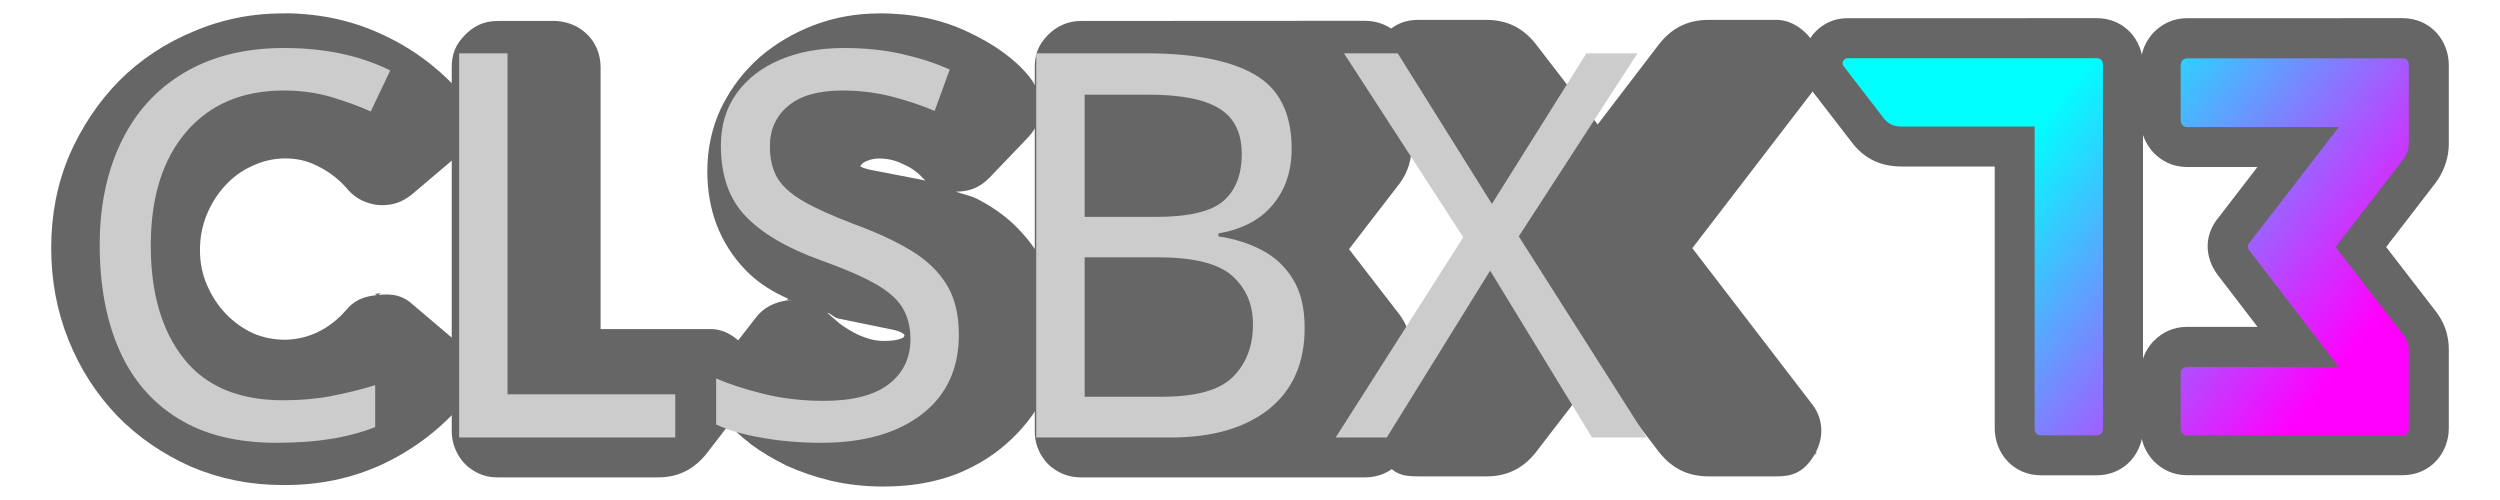
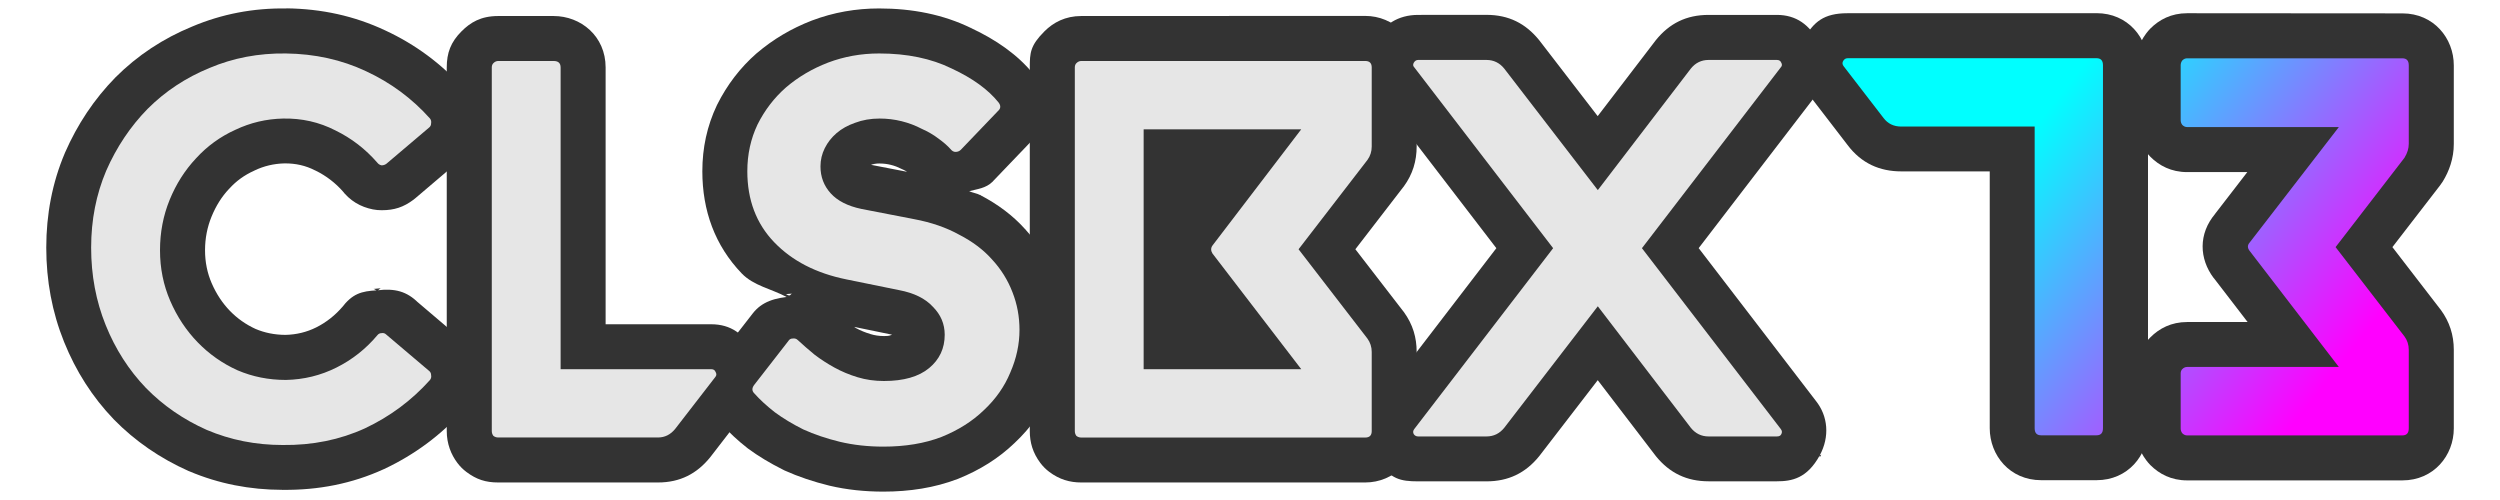
<svg xmlns="http://www.w3.org/2000/svg" xmlns:xlink="http://www.w3.org/1999/xlink" width="500" height="100" viewBox="0 0 132.292 26.458" version="1.1" id="svg8">
  <defs id="defs2">
    <linearGradient id="linearGradient925">
      <stop style="stop-color:#00ffff;stop-opacity:1" offset="0" id="stop921" />
      <stop style="stop-color:#ff00ff;stop-opacity:1" offset="1" id="stop923" />
    </linearGradient>
    <linearGradient xlink:href="#linearGradient925" id="linearGradient927" x1="-2.428" y1="-79.185" x2="3.557" y2="-74.454" gradientUnits="userSpaceOnUse" />
    <linearGradient xlink:href="#linearGradient925" id="linearGradient929" gradientUnits="userSpaceOnUse" x1="-2.428" y1="-79.185" x2="3.557" y2="-74.454" />
    <linearGradient xlink:href="#linearGradient925" id="linearGradient931" gradientUnits="userSpaceOnUse" x1="-2.428" y1="-79.185" x2="3.557" y2="-74.454" />
  </defs>
  <g id="layer1">
-     <g id="g948" transform="translate(44.2795,82.23502)">
-       <g id="g891" style="opacity:0.998;fill:#666666" transform="matrix(2.689391,0,0,2.689391,69.91818,137.4186)">
-         <g aria-label="CLSBX" id="text883" style="font-size:10.583px;line-height:1.25;font-family:Abel;-inkscape-font-specification:Abel;letter-spacing:0px;word-spacing:0px;fill:#666666;stroke-width:0.265">
-           <path d="m -36.828,-81.41 c -0.643,-0.009 -1.243,0.107 -1.816,0.35 -0.557,0.229 -1.05,0.552 -1.477,0.979 -0.409,0.418 -0.732,0.903 -0.973,1.451 a 0.787,0.787 0 0 0 -0.004,0.01 c -0.242,0.572 -0.357,1.18 -0.357,1.82 0,0.638 0.111,1.245 0.342,1.818 0.226,0.562 0.544,1.059 0.961,1.494 0.412,0.421 0.895,0.749 1.439,0.992 a 0.787,0.787 0 0 0 0.014,0.006 c 0.567,0.241 1.168,0.359 1.789,0.359 0.696,0.008 1.346,-0.121 1.965,-0.404 0.59,-0.278 1.096,-0.653 1.529,-1.137 a 0.787,0.787 0 0 0 0.043,-0.053 c 0.151,-0.201 0.172,-0.405 0.145,-0.639 -0.02,-0.264 -0.099,-0.477 -0.322,-0.645 l 0.037,0.029 -0.836,-0.709 0.047,0.043 c -0.206,-0.206 -0.417,-0.262 -0.729,-0.223 -0.259,0.022 -0.471,0.098 -0.637,0.318 l 0.027,-0.035 c -0.155,0.184 -0.343,0.334 -0.555,0.439 -0.201,0.1 -0.42,0.152 -0.65,0.158 -0.229,-0.001 -0.437,-0.043 -0.627,-0.123 -0.203,-0.093 -0.382,-0.219 -0.537,-0.379 -0.156,-0.161 -0.283,-0.351 -0.381,-0.578 -0.089,-0.205 -0.137,-0.435 -0.137,-0.682 0,-0.254 0.046,-0.486 0.133,-0.697 0.093,-0.226 0.215,-0.416 0.363,-0.574 a 0.787,0.787 0 0 0 0.008,-0.008 c 0.145,-0.16 0.316,-0.284 0.516,-0.375 a 0.787,0.787 0 0 0 0.014,-0.006 c 0.193,-0.092 0.403,-0.142 0.619,-0.146 0.24,-0.005 0.458,0.046 0.654,0.146 a 0.787,0.787 0 0 0 0.012,0.006 c 0.219,0.107 0.414,0.256 0.576,0.443 l -0.035,-0.043 c 0.153,0.204 0.343,0.308 0.561,0.352 a 0.787,0.787 0 0 0 0.154,0.016 c 0.223,0 0.388,-0.056 0.566,-0.189 a 0.787,0.787 0 0 0 0.037,-0.029 l 0.836,-0.709 -0.037,0.029 c 0.237,-0.178 0.305,-0.35 0.322,-0.643 0.027,-0.234 0.006,-0.437 -0.145,-0.639 a 0.787,0.787 0 0 0 -0.041,-0.051 c -0.425,-0.476 -0.933,-0.853 -1.512,-1.121 -0.592,-0.279 -1.224,-0.415 -1.902,-0.424 z m 3.6,2.234 c -0.004,0.031 0.026,0.052 0.02,0.084 l 0.016,-0.154 c 0,0.036 -0.033,0.038 -0.035,0.07 z m -1.803,3.309 c 0.032,-0.003 0.044,-0.039 0.078,-0.039 l -0.154,0.016 c 0.035,-0.007 0.044,0.028 0.076,0.023 z m 1.803,1.504 c 0.002,0.029 0.035,0.04 0.035,0.07 l -0.016,-0.154 c 0.006,0.032 -0.023,0.053 -0.02,0.084 z" style="font-style:normal;font-variant:normal;font-weight:normal;font-stretch:normal;font-family:VALORANT;-inkscape-font-specification:VALORANT;fill:#666666;stroke-width:0.265" id="path893" />
-           <path d="m -32.66,-81.262 c -0.309,0 -0.495,0.118 -0.65,0.273 -0.191,0.191 -0.264,0.382 -0.264,0.641 v 7.154 c 0,0.225 0.078,0.418 0.191,0.568 a 0.787,0.787 0 0 0 0.156,0.156 c 0.178,0.134 0.344,0.189 0.566,0.189 h 3.145 c 0.404,0 0.709,-0.163 0.949,-0.459 a 0.787,0.787 0 0 0 0.012,-0.016 l 0.793,-1.027 a 0.787,0.787 0 0 0 0.006,-0.008 c 0.219,-0.292 0.171,-0.641 0.043,-0.9 -0.156,-0.298 -0.466,-0.508 -0.756,-0.508 h -2.176 v -5.15 c 0,-0.557 -0.441,-0.914 -0.926,-0.914 z m 4.947,6.572 c 0.012,0.023 0.049,0.015 0.059,0.039 l -0.055,-0.111 c 0.012,0.019 -0.014,0.051 -0.004,0.072 z" style="font-style:normal;font-variant:normal;font-weight:normal;font-stretch:normal;font-family:VALORANT;-inkscape-font-specification:VALORANT;fill:#666666;stroke-width:0.265" id="path895" />
-           <path d="m -25.164,-81.41 c -0.444,0 -0.873,0.075 -1.289,0.232 -0.391,0.151 -0.744,0.358 -1.055,0.623 a 0.787,0.787 0 0 0 -0.008,0.008 c -0.311,0.274 -0.559,0.6 -0.744,0.971 a 0.787,0.787 0 0 0 -0.008,0.014 c -0.188,0.396 -0.277,0.813 -0.277,1.258 0,0.749 0.24,1.411 0.75,1.941 0.412,0.429 0.968,0.651 1.559,0.816 -0.192,-0.181 -0.429,-0.244 -0.691,-0.221 -0.318,0.027 -0.571,0.185 -0.701,0.402 l 0.055,-0.08 -0.668,0.859 c -0.258,0.332 -0.302,0.831 0.061,1.201 0.138,0.153 0.299,0.301 0.479,0.441 a 0.787,0.787 0 0 0 0.016,0.014 c 0.205,0.152 0.433,0.286 0.678,0.408 a 0.787,0.787 0 0 0 0.027,0.014 c 0.267,0.121 0.555,0.218 0.863,0.293 0.336,0.079 0.683,0.115 1.039,0.115 0.506,0 0.985,-0.074 1.424,-0.242 a 0.787,0.787 0 0 0 0.014,-0.004 c 0.414,-0.167 0.778,-0.395 1.086,-0.693 0.301,-0.285 0.539,-0.617 0.697,-0.998 0.159,-0.367 0.244,-0.75 0.244,-1.145 0,-0.358 -0.065,-0.703 -0.191,-1.023 -0.127,-0.333 -0.313,-0.63 -0.553,-0.891 -0.238,-0.266 -0.528,-0.482 -0.861,-0.654 -0.132,-0.072 -0.291,-0.098 -0.434,-0.152 0.266,-0.002 0.463,-0.078 0.654,-0.27 a 0.787,0.787 0 0 0 0.012,-0.012 l 0.73,-0.762 -0.051,0.047 c 0.408,-0.357 0.404,-0.87 0.113,-1.244 a 0.787,0.787 0 0 0 -0.008,-0.012 c -0.298,-0.369 -0.719,-0.658 -1.197,-0.881 -0.528,-0.257 -1.121,-0.375 -1.764,-0.375 z m 1.764,0.375 c 0.004,0.002 0.008,2.48e-4 0.012,0.002 l -0.016,-0.006 c 0.002,8.18e-4 0.002,0.003 0.004,0.004 z m 0.18,3.285 c 0.005,0.003 0.011,0.003 0.016,0.006 l -0.023,-0.012 c 0.003,0.002 0.005,0.004 0.008,0.006 z m -4.961,4.365 c -0.009,-0.009 -0.021,-0.018 -0.029,-0.027 l 0.033,0.035 c -0.002,-0.002 -0.002,-0.005 -0.004,-0.008 z m 1.254,-2.383 c 0.026,-0.002 0.031,-0.033 0.059,-0.033 l -0.129,0.012 c 0.027,-0.004 0.044,0.024 0.07,0.021 z m 1.773,-2.787 c 0.085,0 0.165,0.01 0.242,0.029 0.084,0.021 0.155,0.048 0.215,0.08 a 0.787,0.787 0 0 0 0.049,0.023 c 0.078,0.035 0.132,0.068 0.168,0.096 a 0.787,0.787 0 0 0 0.023,0.018 c 0.063,0.045 0.095,0.078 0.113,0.098 l -0.029,-0.035 c 0.148,0.185 0.348,0.312 0.67,0.328 -0.206,-0.076 -0.399,-0.177 -0.623,-0.219 l -1.035,-0.201 h -0.002 c -0.113,-0.027 -0.17,-0.061 -0.17,-0.061 l 0.002,-0.002 c 0,0 -6e-6,-0.008 0,-0.008 0.009,-0.018 0.022,-0.034 0.041,-0.051 0.013,-0.011 0.045,-0.034 0.109,-0.057 a 0.787,0.787 0 0 0 0.02,-0.006 c 0.047,-0.018 0.115,-0.033 0.207,-0.033 z m -1.033,3.033 c 0.084,0.022 0.132,0.098 0.219,0.115 l 1.037,0.213 a 0.787,0.787 0 0 0 0.012,0.002 c 0.182,0.035 0.229,0.085 0.23,0.086 a 0.787,0.787 0 0 0 0.025,0.025 c -0.003,0.015 -0.011,0.036 -0.02,0.043 -0.018,0.015 -0.112,0.072 -0.387,0.072 -0.11,0 -0.207,-0.016 -0.289,-0.041 -0.116,-0.035 -0.216,-0.076 -0.305,-0.125 -0.109,-0.06 -0.205,-0.121 -0.289,-0.186 -0.001,-0.001 -0.003,-0.003 -0.004,-0.004 -0.086,-0.071 -0.161,-0.138 -0.23,-0.201 z" style="font-style:normal;font-variant:normal;font-weight:normal;font-stretch:normal;font-family:VALORANT;-inkscape-font-specification:VALORANT;fill:#666666;stroke-width:0.265" id="path897" />
-           <path d="m -21.188,-81.262 c -0.282,0 -0.495,0.116 -0.652,0.273 -0.212,0.212 -0.262,0.418 -0.262,0.641 v 7.154 c 0,0.204 0.055,0.389 0.189,0.568 a 0.787,0.787 0 0 0 0.156,0.156 c 0.179,0.134 0.364,0.189 0.568,0.189 h 5.588 c 0.511,0 0.914,-0.404 0.914,-0.914 v -1.555 c 0,-0.263 -0.069,-0.501 -0.234,-0.729 a 0.787,0.787 0 0 0 -0.014,-0.018 l -0.984,-1.275 0.984,-1.277 a 0.787,0.787 0 0 0 0.014,-0.018 c 0.162,-0.222 0.234,-0.463 0.234,-0.727 v -1.557 c 0,-0.511 -0.404,-0.914 -0.914,-0.914 z" style="font-style:normal;font-variant:normal;font-weight:normal;font-stretch:normal;font-family:VALORANT;-inkscape-font-specification:VALORANT;fill:#666666;stroke-width:0.265" id="path899" />
-           <path d="m -14.559,-81.283 c -0.36,0 -0.607,0.177 -0.762,0.436 -0.207,0.345 -0.146,0.78 0.131,1.057 l -0.068,-0.078 2.363,3.078 -2.354,3.064 c -3.74e-4,4.67e-4 3.74e-4,0.002 0,0.002 -0.192,0.241 -0.273,0.665 -0.072,1 a 0.787,0.787 0 0 0 0.047,0.068 c 0.234,0.312 0.394,0.355 0.715,0.355 h 1.344 c 0.397,0 0.71,-0.15 0.961,-0.459 a 0.787,0.787 0 0 0 0.012,-0.016 l 1.217,-1.58 1.207,1.578 a 0.787,0.787 0 0 0 0.014,0.018 c 0.251,0.309 0.564,0.459 0.961,0.459 H -7.5 c 0.27,0 0.537,-0.055 0.758,-0.459 0.18,-0.33 0.147,-0.694 -0.068,-0.965 l -2.354,-3.066 2.363,-3.078 -0.068,0.078 c 0.298,-0.298 0.287,-0.66 0.121,-0.988 -0.157,-0.295 -0.463,-0.504 -0.752,-0.504 h -1.344 c -0.406,0 -0.714,0.157 -0.961,0.461 a 0.787,0.787 0 0 0 -0.014,0.018 l -1.207,1.578 -1.217,-1.58 a 0.787,0.787 0 0 0 -0.012,-0.016 c -0.247,-0.304 -0.555,-0.461 -0.961,-0.461 z m 7.811,0.504 c 0.013,0.025 0.052,0.017 0.062,0.043 l -0.055,-0.111 c 0.013,0.022 -0.019,0.046 -0.008,0.068 z m 0.006,8.02 c -0.007,0.012 0.009,0.023 0.002,0.035 l 0.027,-0.053 c -0.008,0.017 -0.021,0.002 -0.029,0.018 z" style="font-style:normal;font-variant:normal;font-weight:normal;font-stretch:normal;font-family:VALORANT;-inkscape-font-specification:VALORANT;fill:#666666;stroke-width:0.265" id="path901" />
-         </g>
-         <g aria-label="73" id="g889" style="font-size:10.583px;line-height:1.25;font-family:Abel;-inkscape-font-specification:Abel;letter-spacing:0px;word-spacing:0px;fill:#666666;fill-opacity:1;stroke-width:0.265">
-           <path d="m -6.111,-81.316 c -0.36,0 -0.619,0.2 -0.76,0.436 -0.204,0.34 -0.153,0.719 0.07,1 4.344e-4,5.45e-4 -4.358e-4,0.001 0,0.002 l 0.77,0.998 c 0.253,0.337 0.587,0.482 0.979,0.482 h 1.838 V -73.248 c 0,0.485 0.357,0.926 0.914,0.926 h 1.09 c 0.557,0 0.914,-0.441 0.914,-0.926 v -7.143 c 0,-0.485 -0.357,-0.926 -0.914,-0.926 z" style="font-style:normal;font-variant:normal;font-weight:normal;font-stretch:normal;font-family:VALORANT;-inkscape-font-specification:VALORANT;fill:#666666;fill-opacity:1;stroke-width:0.265" id="path885" />
-           <path d="m 0.572,-81.316 c -0.282,0 -0.495,0.116 -0.652,0.273 a 0.787,0.787 0 0 0 -0.072,0.084 c -0.134,0.179 -0.189,0.364 -0.189,0.568 v 1.078 c 0,0.204 0.055,0.389 0.189,0.568 a 0.787,0.787 0 0 0 0.072,0.084 c 0.157,0.157 0.37,0.273 0.652,0.273 H 1.955 l -0.752,0.977 c -0.311,0.362 -0.286,0.806 -0.027,1.15 l 0.781,1.018 H 0.572 c -0.282,0 -0.495,0.116 -0.652,0.273 -0.202,0.202 -0.262,0.448 -0.262,0.643 v 1.078 c 0,0.204 0.055,0.389 0.189,0.568 a 0.787,0.787 0 0 0 0.072,0.084 c 0.157,0.157 0.37,0.273 0.652,0.273 H 4.807 c 0.557,0 0.914,-0.441 0.914,-0.926 v -1.545 c 0,-0.275 -0.08,-0.512 -0.236,-0.727 a 0.787,0.787 0 0 0 -0.014,-0.018 L 4.488,-76.814 5.471,-78.09 a 0.787,0.787 0 0 0 0.047,-0.068 c 0.117,-0.19 0.203,-0.422 0.203,-0.688 v -1.545 c 0,-0.485 -0.357,-0.926 -0.914,-0.926 z" style="font-style:normal;font-variant:normal;font-weight:normal;font-stretch:normal;font-family:VALORANT;-inkscape-font-specification:VALORANT;fill:#666666;fill-opacity:1;stroke-width:0.265" id="path887" />
-         </g>
+     <g id="g891" style="opacity:0.998;fill:#333333" transform="matrix(2.689391,0,0,2.689391,114.1977,219.6537)">
+       <g aria-label="CLSBX" id="text883" style="font-size:10.583px;line-height:1.25;font-family:Abel;-inkscape-font-specification:Abel;letter-spacing:0px;word-spacing:0px;fill:#333333;stroke-width:0.265">
+         <path d="m -36.826,-81.508 c -0.656,-0.009 -1.271,0.109 -1.857,0.357 -0.567,0.233 -1.072,0.564 -1.508,1 -0.418,0.427 -0.747,0.921 -0.992,1.48 a 0.885,0.885 0 0 0 -0.004,0.01 c -0.248,0.585 -0.365,1.207 -0.365,1.859 0,0.649 0.114,1.268 0.35,1.854 0.231,0.573 0.553,1.082 0.98,1.527 0.421,0.43 0.914,0.766 1.469,1.014 a 0.885,0.885 0 0 0 0.016,0.006 c 0.578,0.245 1.191,0.364 1.832,0.365 0.708,0.008 1.368,-0.121 1.992,-0.406 a 0.885,0.885 0 0 0 0.01,-0.004 c 0.602,-0.284 1.12,-0.668 1.562,-1.162 a 0.885,0.885 0 0 0 0.049,-0.059 c 0.167,-0.222 0.189,-0.446 0.16,-0.703 -0.014,-0.325 -0.066,-0.499 -0.359,-0.719 l -0.795,-0.676 0.055,0.049 c -0.227,-0.227 -0.463,-0.288 -0.807,-0.246 -0.315,0.016 -0.492,0.064 -0.709,0.354 l 0.031,-0.039 c -0.146,0.173 -0.325,0.315 -0.523,0.414 -0.187,0.094 -0.391,0.143 -0.607,0.148 -0.216,-0.001 -0.411,-0.042 -0.588,-0.117 -0.19,-0.087 -0.358,-0.205 -0.504,-0.355 -0.147,-0.152 -0.268,-0.333 -0.361,-0.549 -0.083,-0.192 -0.129,-0.409 -0.129,-0.643 0,-0.242 0.046,-0.461 0.127,-0.66 0.088,-0.216 0.202,-0.396 0.342,-0.545 a 0.885,0.885 0 0 0 0.01,-0.01 c 0.136,-0.15 0.296,-0.265 0.484,-0.35 a 0.885,0.885 0 0 0 0.016,-0.008 c 0.18,-0.086 0.377,-0.132 0.578,-0.137 0.224,-0.004 0.427,0.044 0.607,0.137 a 0.885,0.885 0 0 0 0.014,0.006 c 0.206,0.101 0.391,0.243 0.545,0.42 l -0.041,-0.049 c 0.169,0.226 0.381,0.343 0.621,0.391 a 0.885,0.885 0 0 0 0.174,0.016 c 0.246,0 0.428,-0.059 0.625,-0.207 a 0.885,0.885 0 0 0 0.041,-0.033 l 0.795,-0.676 c 0.265,-0.199 0.341,-0.389 0.359,-0.717 0.029,-0.257 0.006,-0.481 -0.16,-0.703 a 0.885,0.885 0 0 0 -0.049,-0.059 c -0.434,-0.486 -0.952,-0.869 -1.543,-1.143 -0.606,-0.285 -1.25,-0.425 -1.941,-0.434 z m 3.693,2.338 c -0.004,0.036 0.029,0.06 0.021,0.098 l 0.016,-0.174 c 0,0.039 -0.035,0.042 -0.037,0.076 z m -1.906,3.209 c 0.038,-0.002 0.042,-0.043 0.086,-0.043 l -0.174,0.016 c 0.041,-0.008 0.05,0.032 0.088,0.027 z m 1.906,1.592 c 0.002,0.034 0.037,0.037 0.037,0.076 l -0.016,-0.174 c 0.007,0.037 -0.026,0.062 -0.021,0.098 z m -3.773,2.334 c -0.002,-1.7e-5 -0.002,0.002 -0.004,0.002 h 0.01 c -0.002,0 -0.004,-0.002 -0.006,-0.002 z" style="font-style:normal;font-variant:normal;font-weight:normal;font-stretch:normal;font-family:VALORANT;-inkscape-font-specification:VALORANT;fill:#333333;stroke-width:0.265" id="path893" />
+         <path d="m -32.66,-81.359 c -0.344,0 -0.549,0.129 -0.721,0.301 -0.212,0.212 -0.291,0.424 -0.291,0.711 v 7.154 c 0,0.249 0.084,0.461 0.209,0.627 a 0.885,0.885 0 0 0 0.178,0.178 c 0.197,0.148 0.379,0.207 0.625,0.207 h 3.145 c 0.437,0 0.766,-0.175 1.025,-0.494 a 0.885,0.885 0 0 0 0.014,-0.018 l 0.793,-1.027 a 0.885,0.885 0 0 0 0.008,-0.01 c 0.289,-0.385 0.214,-0.686 0.047,-1 -0.185,-0.377 -0.462,-0.564 -0.84,-0.564 h -2.078 v -5.053 c 0,-0.617 -0.489,-1.012 -1.023,-1.012 z m 5.031,6.629 c 0.015,0.03 0.053,0.012 0.066,0.045 L -27.625,-74.812 c 0.016,0.026 -0.018,0.056 -0.004,0.082 z" style="font-style:normal;font-variant:normal;font-weight:normal;font-stretch:normal;font-family:VALORANT;-inkscape-font-specification:VALORANT;fill:#333333;stroke-width:0.265" id="path895" />
+         <path d="m -25.164,-81.508 c -0.456,0 -0.895,0.076 -1.324,0.238 -0.401,0.155 -0.762,0.368 -1.082,0.641 a 0.885,0.885 0 0 0 -0.01,0.008 c -0.321,0.282 -0.576,0.618 -0.768,1 a 0.885,0.885 0 0 0 -0.008,0.016 c -0.195,0.41 -0.287,0.842 -0.287,1.301 0,0.772 0.246,1.459 0.775,2.01 0.235,0.244 0.59,0.305 0.883,0.463 -0.345,0.041 -0.57,0.152 -0.729,0.416 l 0.061,-0.09 -0.668,0.859 c -0.284,0.365 -0.332,0.918 0.068,1.328 0.142,0.157 0.306,0.311 0.488,0.453 a 0.885,0.885 0 0 0 0.02,0.016 c 0.21,0.155 0.441,0.292 0.689,0.416 a 0.885,0.885 0 0 0 0.031,0.016 c 0.273,0.123 0.569,0.222 0.883,0.299 0.344,0.081 0.698,0.117 1.061,0.117 0.516,0 1.007,-0.075 1.459,-0.248 a 0.885,0.885 0 0 0 0.016,-0.006 c 0.421,-0.17 0.792,-0.4 1.109,-0.705 l 0.002,-0.002 c 0.315,-0.296 0.562,-0.643 0.727,-1.043 0.162,-0.376 0.25,-0.769 0.25,-1.176 0,-0.371 -0.067,-0.727 -0.197,-1.059 -0.132,-0.345 -0.325,-0.651 -0.572,-0.92 -0.245,-0.275 -0.545,-0.497 -0.885,-0.674 -0.068,-0.037 -0.15,-0.046 -0.221,-0.078 0.158,-0.044 0.327,-0.054 0.463,-0.189 a 0.885,0.885 0 0 0 0.012,-0.014 l 0.73,-0.762 -0.055,0.053 c 0.452,-0.396 0.446,-0.966 0.125,-1.379 a 0.885,0.885 0 0 0 -0.01,-0.012 c -0.308,-0.383 -0.743,-0.681 -1.229,-0.908 -0.545,-0.266 -1.154,-0.385 -1.809,-0.385 z m 1.809,0.385 c 0.003,0.001 0.007,5.15e-4 0.01,0.002 l -0.018,-0.008 c 0.003,0.001 0.005,0.004 0.008,0.006 z m 0.184,3.289 c 0.004,0.002 0.01,0.002 0.014,0.004 l -0.025,-0.014 c 0.005,0.002 0.007,0.007 0.012,0.01 z m 0.885,0.674 c 0.002,0.002 0.004,0.002 0.006,0.004 l -0.012,-0.014 c 0.003,0.003 0.003,0.007 0.006,0.01 z m 0.52,3.154 c -0.002,0.004 -7.5e-5,0.009 -0.002,0.014 l 0.006,-0.018 c -7.02e-4,0.002 -0.003,0.002 -0.004,0.004 z m -6.484,0.688 c -0.009,-0.01 -0.024,-0.019 -0.033,-0.029 l 0.037,0.041 c -0.003,-0.003 -5.92e-4,-0.008 -0.004,-0.012 z m 3.098,-5.139 c 0.078,0 0.15,0.01 0.219,0.027 0.077,0.019 0.141,0.045 0.193,0.072 a 0.885,0.885 0 0 0 0.055,0.025 c 0.034,0.015 0.047,0.026 0.07,0.039 l -0.709,-0.137 c 0.034,-0.013 0.091,-0.027 0.172,-0.027 z m -1.715,2.559 c -0.037,0 -0.033,0.035 -0.066,0.037 -0.03,0.003 -0.049,-0.031 -0.08,-0.025 z m 1.213,0.656 0.705,0.145 a 0.885,0.885 0 0 0 0.012,0.002 c 0.016,0.003 0.013,0.004 0.027,0.008 -0.051,0.012 -0.039,0.025 -0.158,0.025 -0.101,0 -0.188,-0.015 -0.26,-0.037 -0.11,-0.033 -0.205,-0.072 -0.287,-0.117 -0.015,-0.008 -0.025,-0.017 -0.039,-0.025 z" style="font-style:normal;font-variant:normal;font-weight:normal;font-stretch:normal;font-family:VALORANT;-inkscape-font-specification:VALORANT;fill:#333333;stroke-width:0.265" id="path897" />
+         <path d="m -21.188,-81.359 c -0.313,0 -0.549,0.127 -0.723,0.301 -0.279,0.279 -0.289,0.423 -0.289,0.711 v 7.154 c 0,0.225 0.059,0.429 0.207,0.627 a 0.885,0.885 0 0 0 0.178,0.178 c 0.198,0.148 0.402,0.207 0.627,0.207 h 5.588 c 0.564,0 1.012,-0.448 1.012,-1.012 v -1.555 c 0,-0.284 -0.073,-0.54 -0.252,-0.787 a 0.885,0.885 0 0 0 -0.016,-0.02 l -0.938,-1.215 0.938,-1.217 a 0.885,0.885 0 0 0 0.016,-0.02 c 0.175,-0.24 0.252,-0.501 0.252,-0.785 v -1.557 c 0,-0.564 -0.448,-1.012 -1.012,-1.012 z" style="font-style:normal;font-variant:normal;font-weight:normal;font-stretch:normal;font-family:VALORANT;-inkscape-font-specification:VALORANT;fill:#333333;stroke-width:0.265" id="path899" />
+         <path d="m -14.559,-81.381 c -0.4,0 -0.674,0.196 -0.846,0.482 -0.249,0.415 -0.189,0.844 0.145,1.178 l -0.076,-0.088 2.316,3.018 -2.305,3.004 c -0.251,0.313 -0.344,0.673 -0.08,1.113 a 0.885,0.885 0 0 0 0.051,0.076 c 0.261,0.348 0.439,0.395 0.795,0.395 h 1.344 c 0.429,0 0.767,-0.161 1.037,-0.494 a 0.885,0.885 0 0 0 0.014,-0.018 l 1.139,-1.479 1.129,1.475 a 0.885,0.885 0 0 0 0.016,0.021 c 0.271,0.333 0.608,0.494 1.037,0.494 H -7.5 c 0.298,0 0.595,-0.059 0.842,-0.508 0.201,-0.369 0.165,-0.775 -0.076,-1.076 l -2.305,-3.004 2.316,-3.018 -0.076,0.088 c 0.332,-0.332 0.317,-0.735 0.133,-1.1 C -6.851,-81.191 -7.125,-81.381 -7.5,-81.381 h -1.344 c -0.439,0 -0.771,0.168 -1.037,0.496 a 0.885,0.885 0 0 0 -0.016,0.021 l -1.129,1.475 -1.139,-1.479 a 0.885,0.885 0 0 0 -0.014,-0.018 c -0.267,-0.328 -0.598,-0.496 -1.037,-0.496 z m 7.893,0.561 c 0.016,0.032 0.058,0.013 0.072,0.049 l -0.062,-0.127 c 0.015,0.025 -0.023,0.052 -0.01,0.078 z m 0.008,8.109 c -0.007,0.013 0.01,0.025 0.002,0.037 l 0.031,-0.059 c -0.01,0.019 -0.023,0.003 -0.033,0.021 z" style="font-style:normal;font-variant:normal;font-weight:normal;font-stretch:normal;font-family:VALORANT;-inkscape-font-specification:VALORANT;fill:#333333;stroke-width:0.265" id="path901" />
      </g>
-       <text xml:space="preserve" style="font-size:28.463px;line-height:1.25;font-family:Abel;-inkscape-font-specification:Abel;letter-spacing:0px;word-spacing:0px;fill:#cccccc;stroke-width:0.712" x="-40.737" y="-59.084" id="text835">
-         <tspan id="tspan833" x="-40.737" y="-59.084" style="font-style:normal;font-variant:normal;font-weight:normal;font-stretch:normal;font-family:VALORANT;-inkscape-font-specification:VALORANT;fill:#cccccc;stroke-width:0.712">CLSBX</tspan>
-       </text>
-       <g aria-label="73" id="text839" style="font-size:10.583px;line-height:1.25;font-family:Abel;-inkscape-font-specification:Abel;letter-spacing:0px;word-spacing:0px;fill:url(#linearGradient927);fill-opacity:1;stroke-width:0.265" transform="matrix(2.689391,0,0,2.689391,69.91818,137.4186)">
-         <path d="m -6.111,-80.529 h 4.9 q 0.127,0 0.127,0.138 v 7.144 q 0,0.138 -0.127,0.138 h -1.09 q -0.127,0 -0.127,-0.138 v -5.937 h -2.625 q -0.222,0 -0.349,-0.169 l -0.783,-1.016 q -0.042,-0.053 -0.011,-0.106 0.032,-0.053 0.085,-0.053 z" style="font-style:normal;font-variant:normal;font-weight:normal;font-stretch:normal;font-family:VALORANT;-inkscape-font-specification:VALORANT;fill:url(#linearGradient929);fill-opacity:1;stroke-width:0.265" id="path841" />
-         <path d="m 0.445,-73.248 v -1.079 q 0,-0.053 0.032,-0.085 0.042,-0.042 0.095,-0.042 H 3.557 l -1.757,-2.286 q -0.064,-0.085 0,-0.159 l 1.757,-2.275 H 0.572 q -0.053,0 -0.095,-0.042 -0.032,-0.042 -0.032,-0.095 v -1.079 q 0,-0.053 0.032,-0.095 0.042,-0.042 0.095,-0.042 H 4.806 q 0.127,0 0.127,0.138 v 1.545 q 0,0.138 -0.085,0.275 l -1.355,1.757 1.355,1.757 q 0.085,0.116 0.085,0.265 v 1.545 q 0,0.138 -0.127,0.138 H 0.572 q -0.053,0 -0.095,-0.042 -0.032,-0.042 -0.032,-0.095 z" style="font-style:normal;font-variant:normal;font-weight:normal;font-stretch:normal;font-family:VALORANT;-inkscape-font-specification:VALORANT;fill:url(#linearGradient931);fill-opacity:1;stroke-width:0.265" id="path843" />
+       <g aria-label="73" id="g889" style="font-size:10.583px;line-height:1.25;font-family:Abel;-inkscape-font-specification:Abel;letter-spacing:0px;word-spacing:0px;fill:#333333;fill-opacity:1;stroke-width:0.265">
+         <path d="m -6.111,-81.414 c -0.473,0 -0.661,0.177 -0.844,0.482 -0.227,0.378 -0.171,0.802 0.078,1.113 l 0.766,0.996 c 0.274,0.365 0.636,0.521 1.059,0.521 H -3.312 v 5.053 c 0,0.534 0.395,1.023 1.012,1.023 h 1.09 c 0.617,0 1.012,-0.489 1.012,-1.023 v -7.143 c 0,-0.534 -0.395,-1.023 -1.012,-1.023 z" style="font-style:normal;font-variant:normal;font-weight:normal;font-stretch:normal;font-family:VALORANT;-inkscape-font-specification:VALORANT;fill:#333333;fill-opacity:1;stroke-width:0.265" id="path885" />
+         <path d="m 0.572,-81.414 c -0.313,0 -0.549,0.127 -0.723,0.301 a 0.885,0.885 0 0 0 -0.082,0.096 c -0.148,0.198 -0.207,0.402 -0.207,0.627 v 1.078 c 0,0.225 0.059,0.429 0.207,0.627 a 0.885,0.885 0 0 0 0.082,0.096 c 0.173,0.173 0.41,0.301 0.723,0.301 H 1.756 l -0.656,0.85 0.029,-0.035 c -0.344,0.402 -0.316,0.894 -0.037,1.266 a 0.885,0.885 0 0 0 0.008,0.008 l 0.662,0.861 H 0.572 c -0.313,0 -0.549,0.127 -0.723,0.301 -0.224,0.224 -0.289,0.498 -0.289,0.713 v 1.078 c 0,0.225 0.059,0.429 0.207,0.627 a 0.885,0.885 0 0 0 0.082,0.096 c 0.173,0.173 0.41,0.301 0.723,0.301 H 4.807 c 0.617,0 1.012,-0.489 1.012,-1.023 v -1.545 c 0,-0.297 -0.086,-0.554 -0.254,-0.785 a 0.885,0.885 0 0 0 -0.016,-0.02 l -0.938,-1.217 0.938,-1.215 a 0.885,0.885 0 0 0 0.053,-0.076 c 0.125,-0.203 0.217,-0.453 0.217,-0.74 v -1.545 c 0,-0.534 -0.395,-1.023 -1.012,-1.023 z" style="font-style:normal;font-variant:normal;font-weight:normal;font-stretch:normal;font-family:VALORANT;-inkscape-font-specification:VALORANT;fill:#333333;fill-opacity:1;stroke-width:0.265" id="path887" />
      </g>
+     </g>
+     <g aria-label="CLSBX" id="text835" style="font-size:28.463px;line-height:1.25;font-family:Abel;-inkscape-font-specification:Abel;letter-spacing:0px;word-spacing:0px;fill:#cccccc;stroke-width:0.712">
+       <g id="g905" style="fill:#e6e6e6">
+         <path style="color:#000000;font-style:normal;font-variant:normal;font-weight:normal;font-stretch:normal;font-size:medium;line-height:1.25;font-family:VALORANT;-inkscape-font-specification:VALORANT;font-variant-ligatures:normal;font-variant-position:normal;font-variant-caps:normal;font-variant-numeric:normal;font-variant-alternates:normal;font-variant-east-asian:normal;font-feature-settings:normal;font-variation-settings:normal;text-indent:0;text-align:start;text-decoration:none;text-decoration-line:none;text-decoration-style:solid;text-decoration-color:#000000;letter-spacing:0px;word-spacing:0px;text-transform:none;writing-mode:lr-tb;direction:ltr;text-orientation:mixed;dominant-baseline:auto;baseline-shift:baseline;text-anchor:start;white-space:normal;shape-padding:0;shape-margin:0;inline-size:0;clip-rule:nonzero;display:inline;overflow:visible;visibility:visible;isolation:auto;mix-blend-mode:normal;color-interpolation:sRGB;color-interpolation-filters:linearRGB;solid-color:#000000;solid-opacity:1;vector-effect:none;fill:#e6e6e6;fill-opacity:1;fill-rule:nonzero;stroke-width:0.712;stroke-linecap:butt;stroke-linejoin:miter;stroke-miterlimit:4;stroke-dasharray:none;stroke-dashoffset:0;stroke-opacity:1;color-rendering:auto;image-rendering:auto;shape-rendering:auto;text-rendering:auto;enable-background:accumulate;stop-color:#000000;stop-opacity:1;stroke:none;opacity:1" d="m 4.823,13.104 c 0,-1.461 0.266,-2.818 0.797,-4.07 C 6.17,7.781 6.901,6.69 7.812,5.76 8.741,4.831 9.833,4.11 11.085,3.597 c 1.252,-0.531 2.6,-0.787 4.042,-0.768 1.537,0.019 2.951,0.332 4.241,0.939 1.309,0.607 2.438,1.442 3.387,2.505 0.057,0.076 0.076,0.161 0.057,0.256 0,0.095 -0.038,0.171 -0.114,0.228 l -2.249,1.907 c -0.076,0.057 -0.161,0.085 -0.256,0.085 C 20.098,8.73 20.022,8.683 19.965,8.607 19.339,7.886 18.599,7.316 17.745,6.899 16.891,6.462 15.971,6.254 14.984,6.273 14.092,6.292 13.248,6.491 12.451,6.87 11.654,7.231 10.962,7.734 10.373,8.379 9.785,9.005 9.32,9.736 8.979,10.571 c -0.342,0.835 -0.512,1.727 -0.512,2.675 0,0.949 0.18,1.841 0.541,2.675 0.361,0.835 0.844,1.565 1.452,2.192 0.607,0.626 1.309,1.12 2.106,1.48 0.797,0.342 1.651,0.512 2.562,0.512 0.949,-0.019 1.841,-0.237 2.675,-0.655 0.835,-0.417 1.556,-0.987 2.163,-1.708 0.057,-0.076 0.133,-0.114 0.228,-0.114 0.095,-0.019 0.18,0.009 0.256,0.085 l 2.249,1.907 c 0.076,0.057 0.114,0.133 0.114,0.228 0.019,0.095 0,0.18 -0.057,0.256 -0.968,1.082 -2.116,1.935 -3.444,2.562 -1.328,0.607 -2.78,0.901 -4.355,0.882 -1.423,0 -2.761,-0.266 -4.013,-0.797 C 9.709,22.202 8.637,21.462 7.726,20.533 6.816,19.584 6.104,18.474 5.592,17.202 5.079,15.931 4.823,14.565 4.823,13.104 Z" id="path868" />
+         <path style="color:#000000;font-style:normal;font-variant:normal;font-weight:normal;font-stretch:normal;font-size:medium;line-height:1.25;font-family:VALORANT;-inkscape-font-specification:VALORANT;font-variant-ligatures:normal;font-variant-position:normal;font-variant-caps:normal;font-variant-numeric:normal;font-variant-alternates:normal;font-variant-east-asian:normal;font-feature-settings:normal;font-variation-settings:normal;text-indent:0;text-align:start;text-decoration:none;text-decoration-line:none;text-decoration-style:solid;text-decoration-color:#000000;letter-spacing:0px;word-spacing:0px;text-transform:none;writing-mode:lr-tb;direction:ltr;text-orientation:mixed;dominant-baseline:auto;baseline-shift:baseline;text-anchor:start;white-space:normal;shape-padding:0;shape-margin:0;inline-size:0;clip-rule:nonzero;display:inline;overflow:visible;visibility:visible;isolation:auto;mix-blend-mode:normal;color-interpolation:sRGB;color-interpolation-filters:linearRGB;solid-color:#000000;solid-opacity:1;vector-effect:none;fill:#e6e6e6;fill-opacity:1;fill-rule:nonzero;stroke-width:0.712;stroke-linecap:butt;stroke-linejoin:miter;stroke-miterlimit:4;stroke-dasharray:none;stroke-dashoffset:0;stroke-opacity:1;color-rendering:auto;image-rendering:auto;shape-rendering:auto;text-rendering:auto;enable-background:accumulate;stop-color:#000000;stop-opacity:1;stroke:none;opacity:1" d="m 26.364,3.227 h 2.932 c 0.247,0 0.37,0.114 0.37,0.342 V 19.536 h 7.97 c 0.114,0 0.19,0.047 0.228,0.142 0.057,0.095 0.057,0.18 0,0.256 l -2.135,2.761 c -0.247,0.304 -0.55,0.455 -0.911,0.455 h -8.453 c -0.095,0 -0.18,-0.028 -0.256,-0.085 -0.057,-0.076 -0.085,-0.161 -0.085,-0.256 V 3.569 c 0,-0.095 0.028,-0.171 0.085,-0.228 0.076,-0.076 0.161,-0.114 0.256,-0.114 z" id="path870" />
+         <path style="color:#000000;font-style:normal;font-variant:normal;font-weight:normal;font-stretch:normal;font-size:medium;line-height:1.25;font-family:VALORANT;-inkscape-font-specification:VALORANT;font-variant-ligatures:normal;font-variant-position:normal;font-variant-caps:normal;font-variant-numeric:normal;font-variant-alternates:normal;font-variant-east-asian:normal;font-feature-settings:normal;font-variation-settings:normal;text-indent:0;text-align:start;text-decoration:none;text-decoration-line:none;text-decoration-style:solid;text-decoration-color:#000000;letter-spacing:0px;word-spacing:0px;text-transform:none;writing-mode:lr-tb;direction:ltr;text-orientation:mixed;dominant-baseline:auto;baseline-shift:baseline;text-anchor:start;white-space:normal;shape-padding:0;shape-margin:0;inline-size:0;clip-rule:nonzero;display:inline;overflow:visible;visibility:visible;isolation:auto;mix-blend-mode:normal;color-interpolation:sRGB;color-interpolation-filters:linearRGB;solid-color:#000000;solid-opacity:1;vector-effect:none;fill:#e6e6e6;fill-opacity:1;fill-rule:nonzero;stroke-width:0.712;stroke-linecap:butt;stroke-linejoin:miter;stroke-miterlimit:4;stroke-dasharray:none;stroke-dashoffset:0;stroke-opacity:1;color-rendering:auto;image-rendering:auto;shape-rendering:auto;text-rendering:auto;enable-background:accumulate;stop-color:#000000;stop-opacity:1;stroke:none;opacity:1" d="m 39.546,9.062 c 0,-0.892 0.18,-1.717 0.541,-2.476 0.38,-0.759 0.882,-1.414 1.509,-1.964 0.645,-0.55 1.385,-0.987 2.22,-1.309 0.854,-0.323 1.755,-0.484 2.704,-0.484 1.48,0 2.761,0.266 3.842,0.797 1.101,0.512 1.926,1.11 2.476,1.793 0.133,0.171 0.123,0.323 -0.028,0.455 L 50.846,7.924 c -0.076,0.076 -0.171,0.114 -0.285,0.114 -0.095,0 -0.18,-0.047 -0.256,-0.142 C 50.134,7.705 49.916,7.516 49.65,7.326 49.403,7.136 49.109,6.965 48.768,6.813 48.445,6.643 48.094,6.51 47.715,6.415 47.335,6.32 46.946,6.273 46.548,6.273 c -0.474,0 -0.911,0.076 -1.309,0.228 -0.38,0.133 -0.702,0.313 -0.968,0.541 -0.266,0.228 -0.474,0.493 -0.626,0.797 -0.152,0.304 -0.228,0.626 -0.228,0.968 0,0.55 0.18,1.025 0.541,1.423 0.361,0.398 0.901,0.674 1.622,0.825 l 2.789,0.541 c 0.911,0.171 1.708,0.446 2.391,0.825 0.702,0.361 1.281,0.797 1.736,1.309 0.474,0.512 0.835,1.091 1.082,1.736 0.247,0.626 0.37,1.29 0.37,1.992 0,0.759 -0.161,1.509 -0.484,2.249 -0.304,0.74 -0.768,1.404 -1.395,1.992 -0.607,0.588 -1.357,1.063 -2.249,1.423 -0.892,0.342 -1.916,0.512 -3.074,0.512 -0.816,0 -1.584,-0.085 -2.305,-0.256 -0.702,-0.171 -1.347,-0.389 -1.935,-0.655 -0.569,-0.285 -1.072,-0.588 -1.509,-0.911 -0.436,-0.342 -0.797,-0.674 -1.082,-0.996 -0.133,-0.133 -0.133,-0.285 0,-0.455 l 1.793,-2.305 c 0.057,-0.095 0.133,-0.142 0.228,-0.142 0.114,-0.019 0.209,0.009 0.285,0.085 0.266,0.247 0.56,0.503 0.882,0.768 0.323,0.247 0.674,0.474 1.053,0.683 0.38,0.209 0.787,0.38 1.224,0.512 0.436,0.133 0.901,0.199 1.395,0.199 1.044,0 1.841,-0.228 2.391,-0.683 0.55,-0.455 0.825,-1.044 0.825,-1.765 0,-0.569 -0.209,-1.063 -0.626,-1.48 -0.398,-0.436 -0.996,-0.731 -1.793,-0.882 L 44.783,14.783 C 43.189,14.46 41.918,13.806 40.969,12.819 40.02,11.832 39.546,10.58 39.546,9.062 Z" id="path872" />
+         <path style="color:#000000;font-style:normal;font-variant:normal;font-weight:normal;font-stretch:normal;font-size:medium;line-height:1.25;font-family:VALORANT;-inkscape-font-specification:VALORANT;font-variant-ligatures:normal;font-variant-position:normal;font-variant-caps:normal;font-variant-numeric:normal;font-variant-alternates:normal;font-variant-east-asian:normal;font-feature-settings:normal;font-variation-settings:normal;text-indent:0;text-align:start;text-decoration:none;text-decoration-line:none;text-decoration-style:solid;text-decoration-color:#000000;letter-spacing:0px;word-spacing:0px;text-transform:none;writing-mode:lr-tb;direction:ltr;text-orientation:mixed;dominant-baseline:auto;baseline-shift:baseline;text-anchor:start;white-space:normal;shape-padding:0;shape-margin:0;inline-size:0;clip-rule:nonzero;display:inline;overflow:visible;visibility:visible;isolation:auto;mix-blend-mode:normal;color-interpolation:sRGB;color-interpolation-filters:linearRGB;solid-color:#000000;solid-opacity:1;vector-effect:none;fill:#e6e6e6;fill-opacity:1;fill-rule:nonzero;stroke-width:0.712;stroke-linecap:butt;stroke-linejoin:miter;stroke-miterlimit:4;stroke-dasharray:none;stroke-dashoffset:0;stroke-opacity:1;color-rendering:auto;image-rendering:auto;shape-rendering:auto;text-rendering:auto;enable-background:accumulate;stop-color:#000000;stop-opacity:1;stroke:none;opacity:1" d="m 57.217,3.227 h 15.028 c 0.228,0 0.342,0.114 0.342,0.342 v 4.184 c 0,0.266 -0.076,0.503 -0.228,0.712 l -3.643,4.725 3.643,4.725 c 0.152,0.209 0.228,0.446 0.228,0.712 v 4.184 c 0,0.228 -0.114,0.342 -0.342,0.342 H 57.217 c -0.095,0 -0.18,-0.028 -0.256,-0.085 -0.057,-0.076 -0.085,-0.161 -0.085,-0.256 V 3.569 c 0,-0.095 0.028,-0.171 0.085,-0.228 0.076,-0.076 0.161,-0.114 0.256,-0.114 z M 68.858,19.536 64.162,13.417 c -0.095,-0.152 -0.095,-0.294 0,-0.427 L 68.858,6.842 H 60.518 V 19.536 Z" id="path874" />
+         <path style="color:#000000;font-style:normal;font-variant:normal;font-weight:normal;font-stretch:normal;font-size:medium;line-height:1.25;font-family:VALORANT;-inkscape-font-specification:VALORANT;font-variant-ligatures:normal;font-variant-position:normal;font-variant-caps:normal;font-variant-numeric:normal;font-variant-alternates:normal;font-variant-east-asian:normal;font-feature-settings:normal;font-variation-settings:normal;text-indent:0;text-align:start;text-decoration:none;text-decoration-line:none;text-decoration-style:solid;text-decoration-color:#000000;letter-spacing:0px;word-spacing:0px;text-transform:none;writing-mode:lr-tb;direction:ltr;text-orientation:mixed;dominant-baseline:auto;baseline-shift:baseline;text-anchor:start;white-space:normal;shape-padding:0;shape-margin:0;inline-size:0;clip-rule:nonzero;display:inline;overflow:visible;visibility:visible;isolation:auto;mix-blend-mode:normal;color-interpolation:sRGB;color-interpolation-filters:linearRGB;solid-color:#000000;solid-opacity:1;vector-effect:none;fill:#e6e6e6;fill-opacity:1;fill-rule:nonzero;stroke-width:0.712;stroke-linecap:butt;stroke-linejoin:miter;stroke-miterlimit:4;stroke-dasharray:none;stroke-dashoffset:0;stroke-opacity:1;color-rendering:auto;image-rendering:auto;shape-rendering:auto;text-rendering:auto;enable-background:accumulate;stop-color:#000000;stop-opacity:1;stroke:none;opacity:1" d="m 74.844,22.696 7.343,-9.563 -7.343,-9.563 c -0.076,-0.076 -0.085,-0.161 -0.028,-0.256 0.057,-0.095 0.133,-0.142 0.228,-0.142 h 3.615 c 0.38,0 0.693,0.152 0.939,0.455 l 4.953,6.433 4.924,-6.433 c 0.247,-0.304 0.56,-0.455 0.939,-0.455 h 3.615 c 0.114,0 0.19,0.047 0.228,0.142 0.057,0.095 0.047,0.18 -0.028,0.256 l -7.343,9.563 7.343,9.563 c 0.076,0.095 0.085,0.19 0.028,0.285 -0.038,0.076 -0.114,0.114 -0.228,0.114 h -3.615 c -0.38,0 -0.693,-0.152 -0.939,-0.455 l -4.924,-6.433 -4.953,6.433 c -0.247,0.304 -0.56,0.455 -0.939,0.455 h -3.615 c -0.095,0 -0.171,-0.038 -0.228,-0.114 -0.057,-0.095 -0.047,-0.19 0.028,-0.285 z" id="path876" />
+       </g>
+     </g>
+     <g aria-label="73" id="text839" style="font-size:10.583px;line-height:1.25;font-family:Abel;-inkscape-font-specification:Abel;letter-spacing:0px;word-spacing:0px;fill:url(#linearGradient927);fill-opacity:1;stroke-width:0.265" transform="matrix(2.689391,0,0,2.689391,114.1977,219.6537)">
+       <path d="m -6.111,-80.529 h 4.9 q 0.127,0 0.127,0.138 v 7.144 q 0,0.138 -0.127,0.138 h -1.09 q -0.127,0 -0.127,-0.138 v -5.937 h -2.625 q -0.222,0 -0.349,-0.169 l -0.783,-1.016 q -0.042,-0.053 -0.011,-0.106 0.032,-0.053 0.085,-0.053 z" style="font-style:normal;font-variant:normal;font-weight:normal;font-stretch:normal;font-family:VALORANT;-inkscape-font-specification:VALORANT;fill:url(#linearGradient929);fill-opacity:1;stroke-width:0.265" id="path841" />
+       <path d="m 0.445,-73.248 v -1.079 q 0,-0.053 0.032,-0.085 0.042,-0.042 0.095,-0.042 H 3.557 l -1.757,-2.286 q -0.064,-0.085 0,-0.159 l 1.757,-2.275 H 0.572 q -0.053,0 -0.095,-0.042 -0.032,-0.042 -0.032,-0.095 v -1.079 q 0,-0.053 0.032,-0.095 0.042,-0.042 0.095,-0.042 H 4.806 q 0.127,0 0.127,0.138 v 1.545 q 0,0.138 -0.085,0.275 l -1.355,1.757 1.355,1.757 q 0.085,0.116 0.085,0.265 v 1.545 q 0,0.138 -0.127,0.138 H 0.572 q -0.053,0 -0.095,-0.042 -0.032,-0.042 -0.032,-0.095 z" style="font-style:normal;font-variant:normal;font-weight:normal;font-stretch:normal;font-family:VALORANT;-inkscape-font-specification:VALORANT;fill:url(#linearGradient931);fill-opacity:1;stroke-width:0.265" id="path843" />
    </g>
  </g>
</svg>
